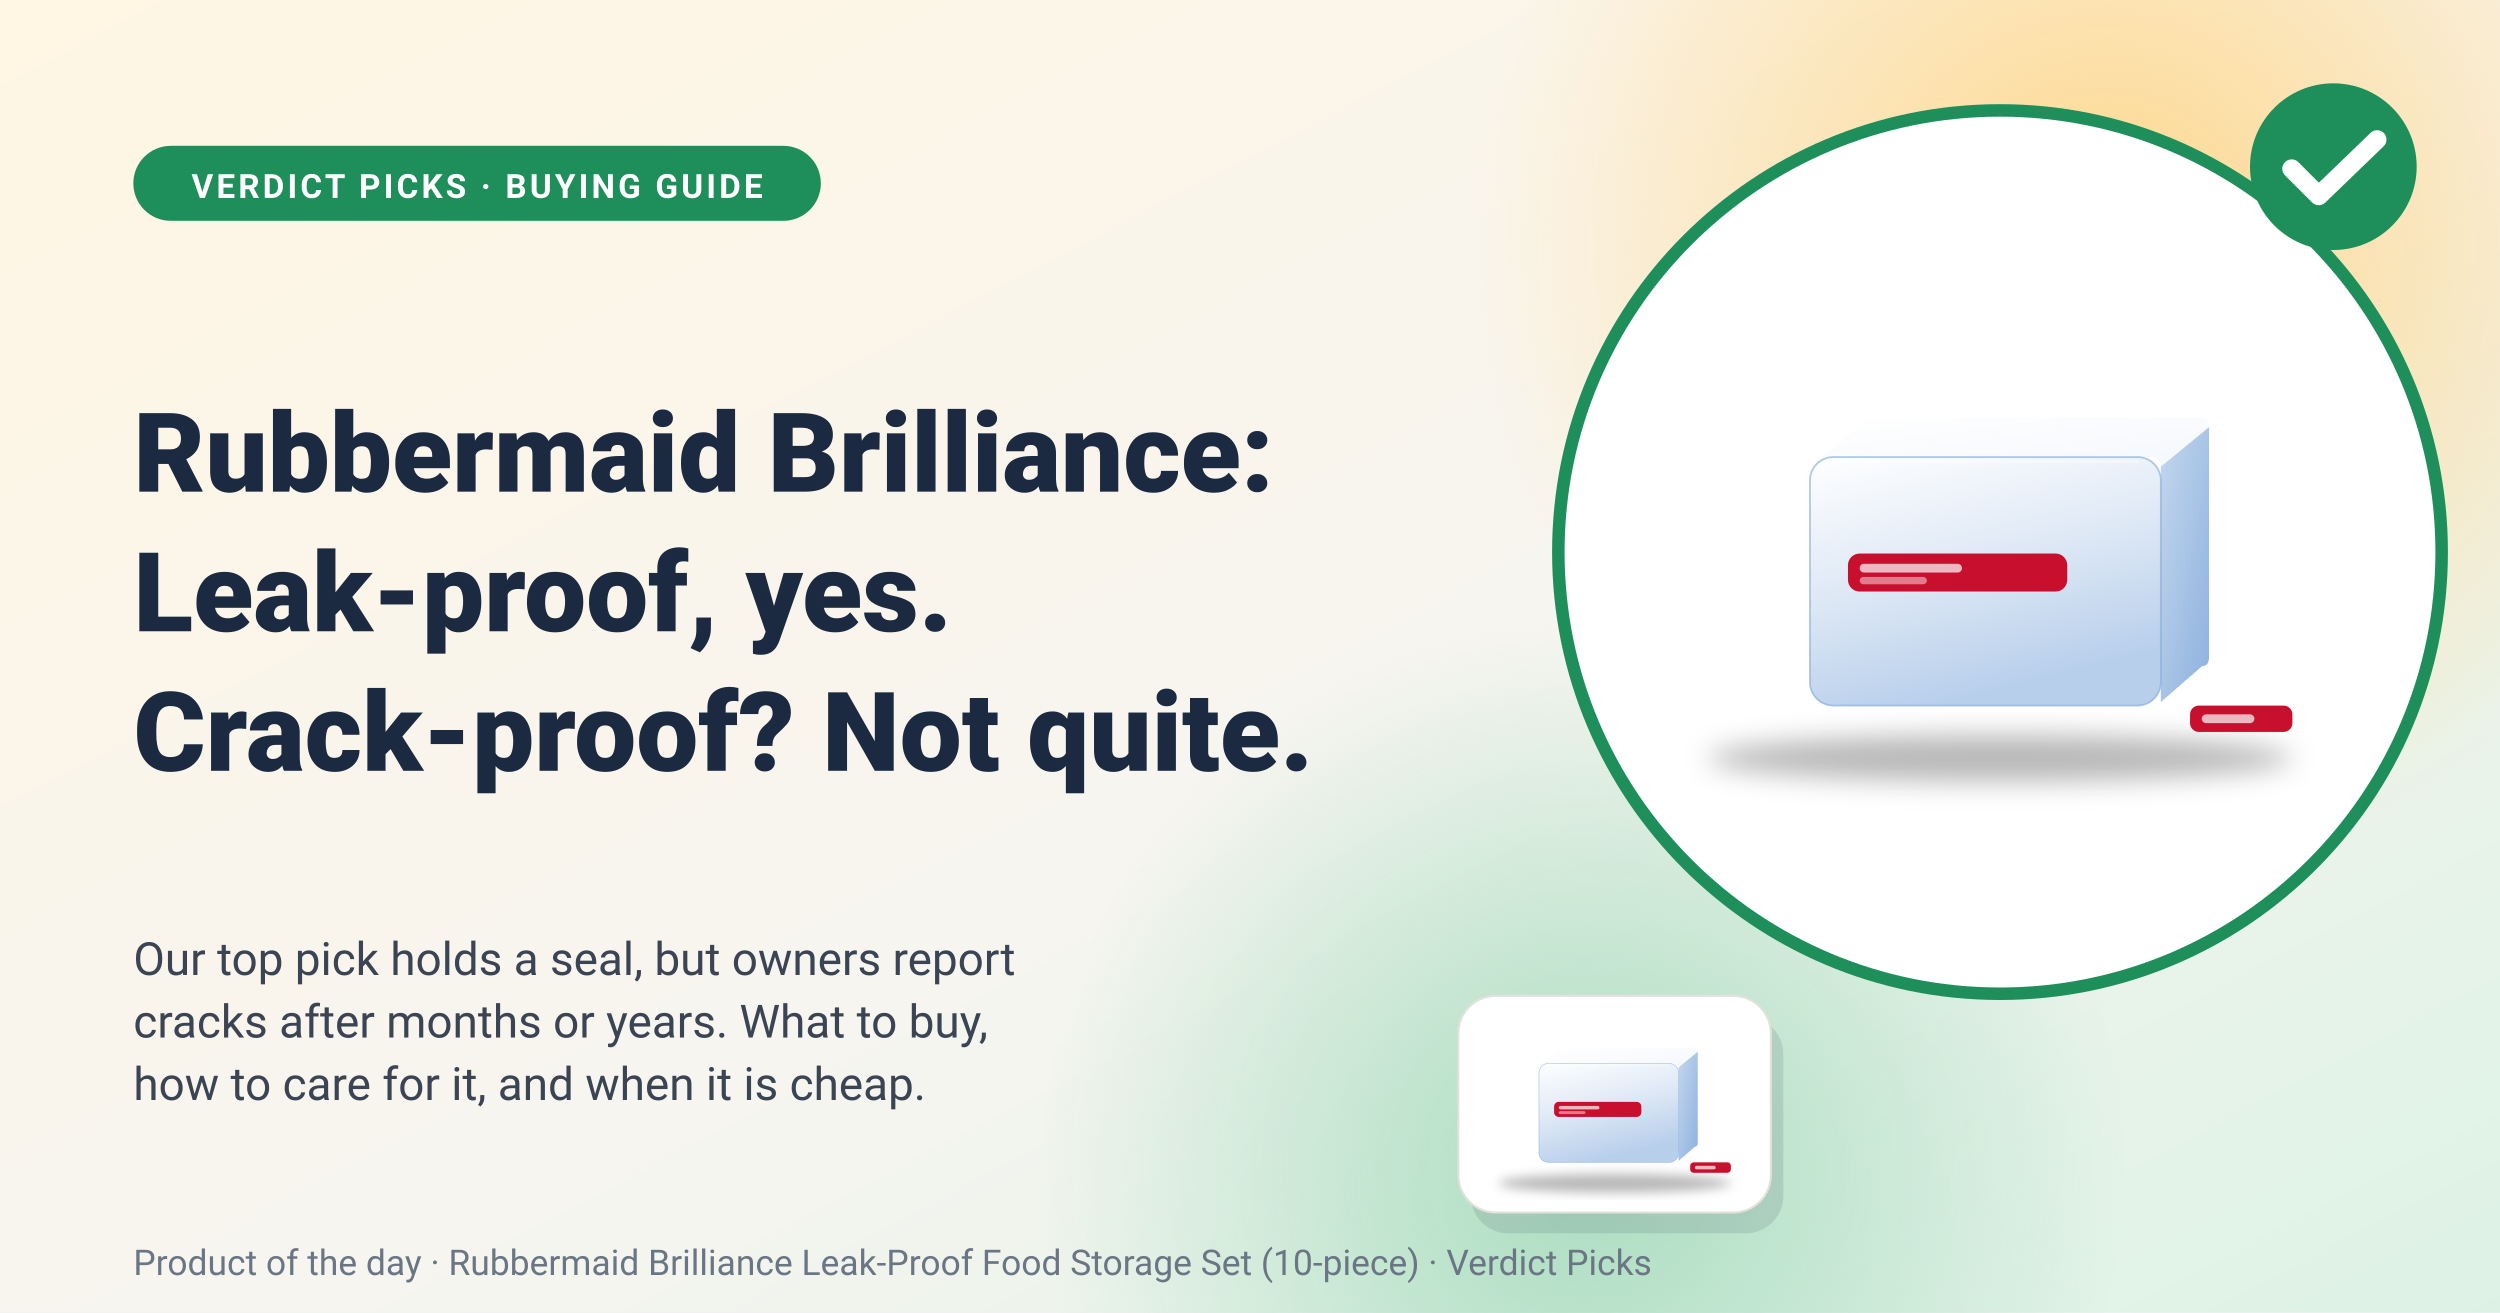
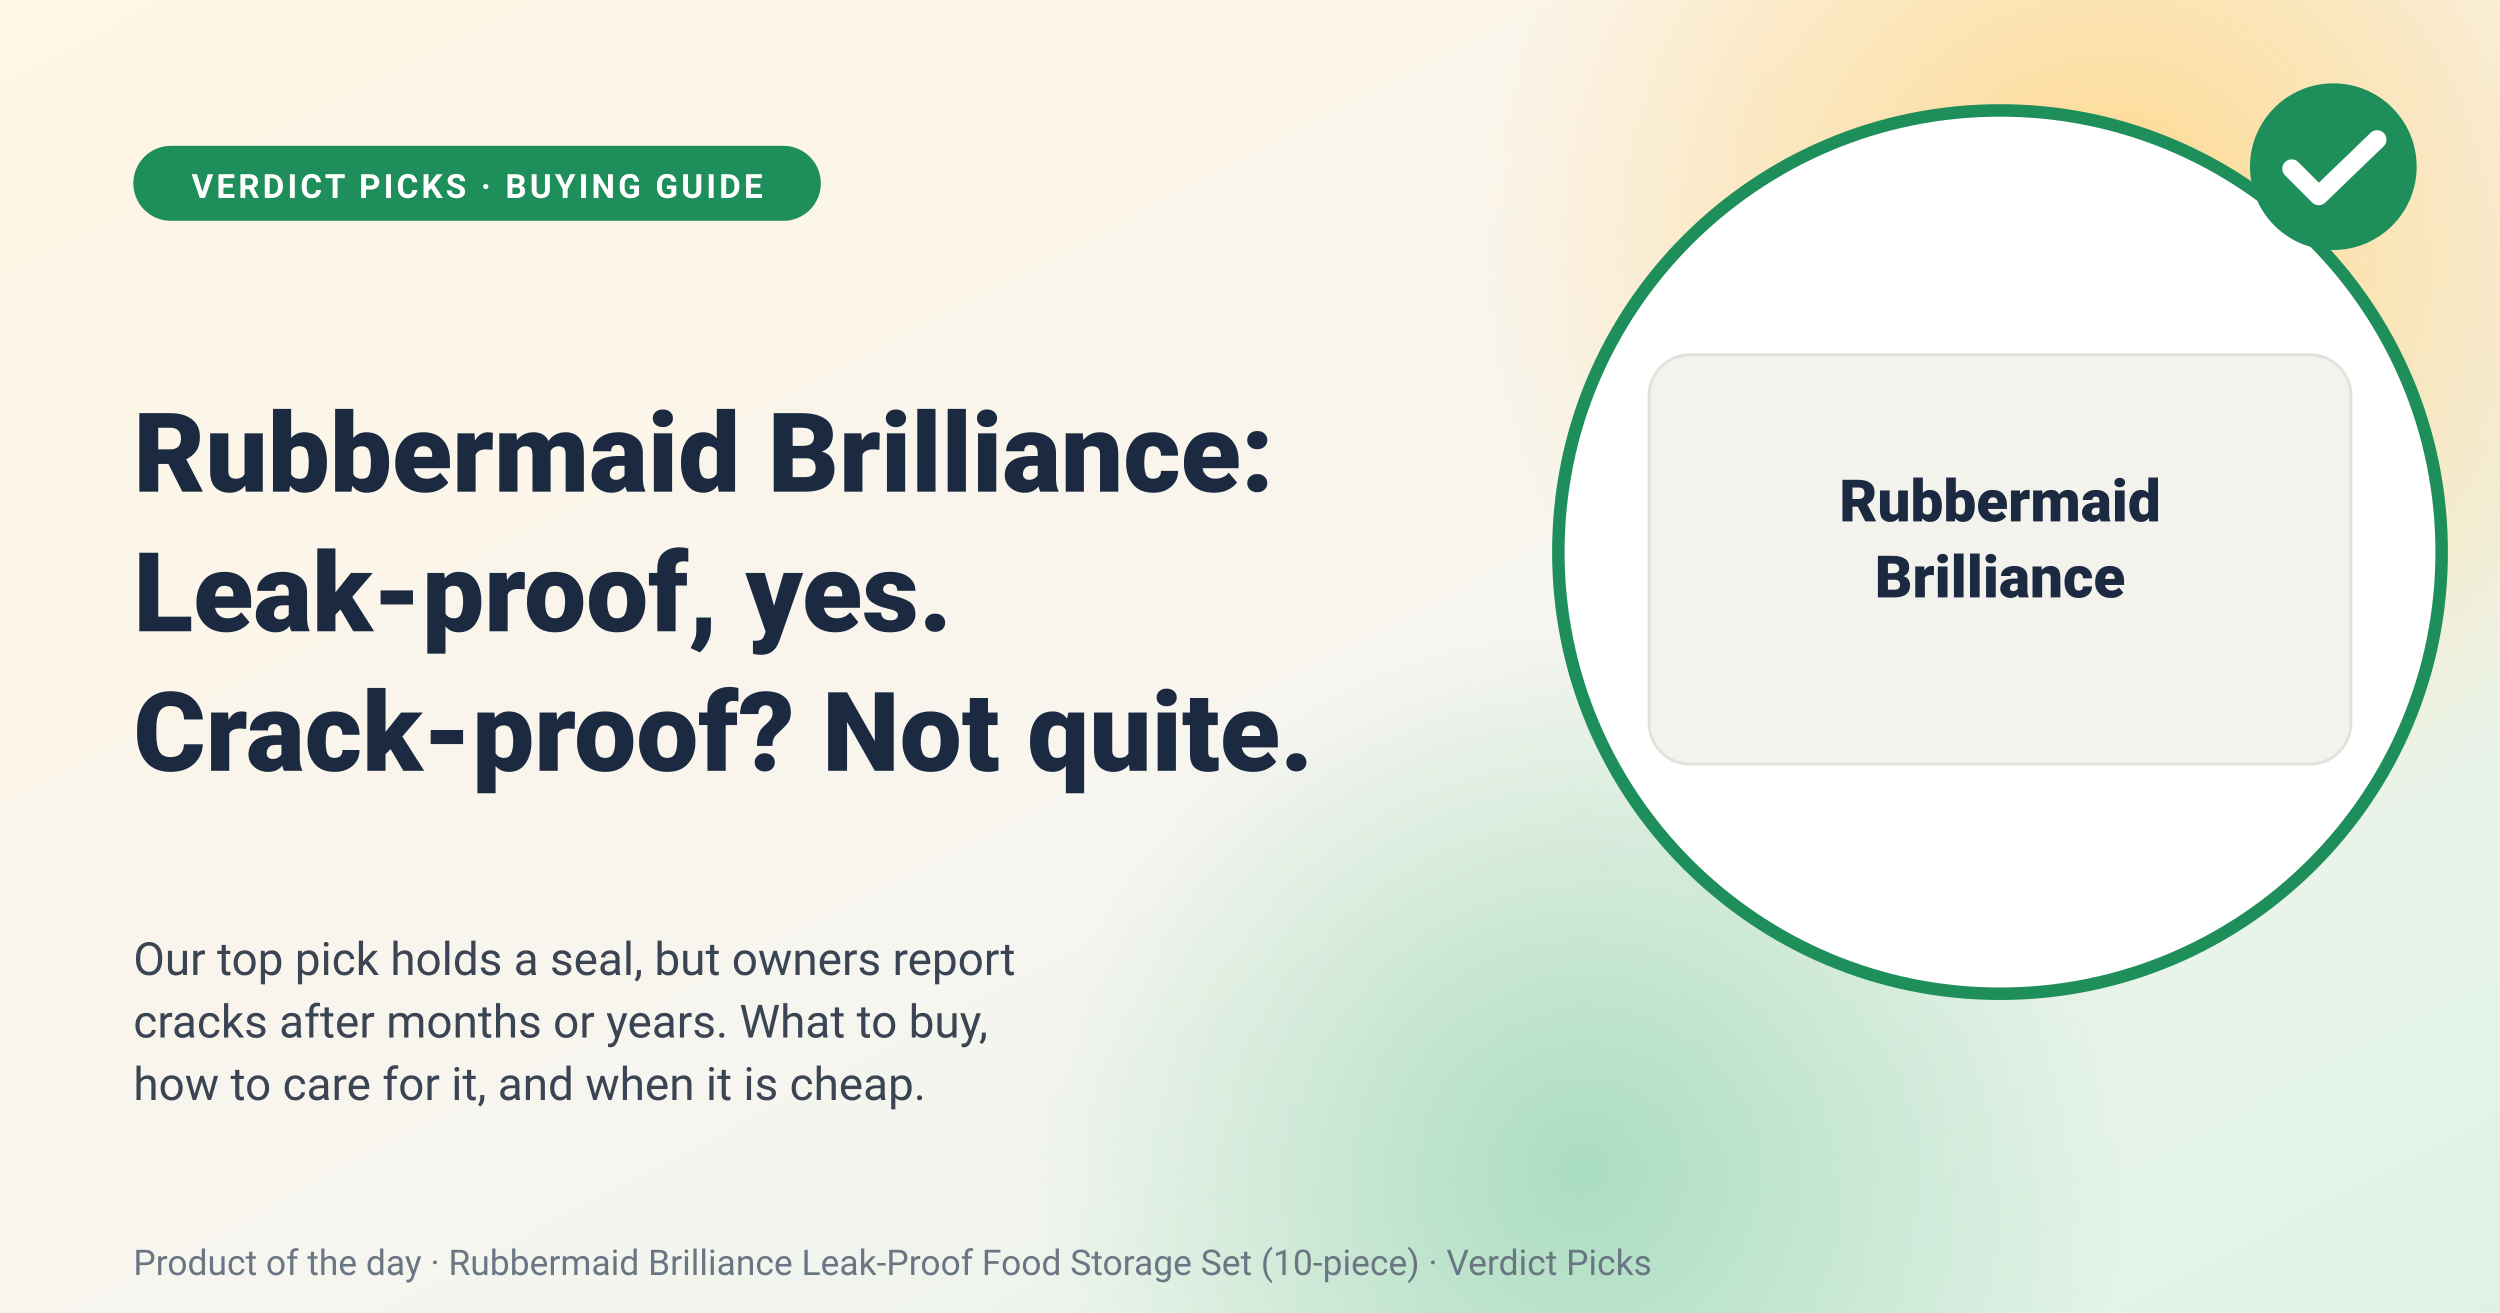
<svg xmlns="http://www.w3.org/2000/svg" viewBox="0 0 1200 630" role="img" aria-label="Rubbermaid Brilliance Leak-Proof Food Storage Set (10-piece): is it worth it, how to use it, and why Amazon is the place to buy it (Verdict Picks)">
  <defs>
    <linearGradient id="bc-bg" x1="0" y1="0" x2="1" y2="1">
      <stop offset="0" stop-color="#FFF6E3" />
      <stop offset="0.55" stop-color="#F7F5F0" />
      <stop offset="1" stop-color="#DDF2E5" />
    </linearGradient>
    <radialGradient id="bc-sun" cx="50%" cy="50%" r="50%">
      <stop offset="0" stop-color="#FFD27A" stop-opacity="0.85" />
      <stop offset="1" stop-color="#FFD27A" stop-opacity="0" />
    </radialGradient>
    <radialGradient id="bc-leaf" cx="50%" cy="50%" r="50%">
      <stop offset="0" stop-color="#8FD3AE" stop-opacity="0.7" />
      <stop offset="1" stop-color="#8FD3AE" stop-opacity="0" />
    </radialGradient>
  </defs>
  <rect width="1200" height="630" fill="url(#bc-bg)" />
  <circle cx="1010" cy="120" r="300" fill="url(#bc-sun)" />
  <circle cx="760" cy="560" r="260" fill="url(#bc-leaf)" />
  <g font-family="-apple-system,Segoe UI,Roboto,Helvetica,Arial,sans-serif">
    <rect x="64" y="70" width="330" height="36" rx="18" fill="#1E8E5A" />
    <text x="229" y="95" text-anchor="middle" font-size="16" font-weight="700" fill="#fff" letter-spacing="1.5">VERDICT PICKS · BUYING GUIDE</text>
    <text x="64" y="236" font-size="53" font-weight="800" fill="#1B2A41">Rubbermaid Brilliance:</text>
    <text x="64" y="303" font-size="53" font-weight="800" fill="#1B2A41">Leak-proof, yes.</text>
    <text x="64" y="370" font-size="53" font-weight="800" fill="#1B2A41">Crack-proof? Not quite.</text>
    <text x="64" y="468" font-size="22" fill="#3A4453">Our top pick holds a seal, but owners report</text>
    <text x="64" y="498" font-size="22" fill="#3A4453">cracks after months or years. What to buy,</text>
    <text x="64" y="528" font-size="22" fill="#3A4453">how to care for it, and when it is cheap.</text>
    <text x="64" y="612" font-size="17" fill="#6B7684">Product of the day · Rubbermaid Brilliance Leak-Proof Food Storage Set (10-piece) · Verdict Picks</text>
  </g>
  <circle cx="960" cy="265" r="212" fill="#fff" />
  <circle cx="960" cy="265" r="212" fill="none" stroke="#1E8E5A" stroke-width="6" />
  <g transform="translate(749.4737 128.1579) scale(0.7017544)">
-     <defs>
-       <radialGradient id="bchero-bg" cx="50%" cy="38%" r="72%">
-         <stop offset="0" stop-color="#ffffff" />
-         <stop offset="0.7" stop-color="#f3f3f1" />
-         <stop offset="1" stop-color="#e4e4e1" />
-       </radialGradient>
-       <filter id="bchero-blur" x="-30%" y="-80%" width="160%" height="300%">
-         <feGaussianBlur stdDeviation="9" />
-       </filter>
-       <filter id="bchero-soft" x="-20%" y="-20%" width="140%" height="140%">
-         <feGaussianBlur stdDeviation="2.2" />
-       </filter>
-       <filter id="bchero-glow" x="-50%" y="-50%" width="200%" height="200%">
-         <feGaussianBlur stdDeviation="5" />
-       </filter>
-       <linearGradient id="bchero-front" x1="0" y1="0" x2="0.35" y2="1">
-         <stop offset="0" stop-color="#ffffff" />
-         <stop offset="0.55" stop-color="#DCE7F5" />
-         <stop offset="1" stop-color="#b8cfeb" />
-       </linearGradient>
-       <linearGradient id="bchero-side" x1="0" y1="0" x2="1" y2="1">
-         <stop offset="0" stop-color="#c4d7ee" />
-         <stop offset="1" stop-color="#8db1de" />
-       </linearGradient>
-       <linearGradient id="bchero-top" x1="0" y1="0" x2="1" y2="1">
-         <stop offset="0" stop-color="#ffffff" />
-         <stop offset="1" stop-color="#f4f7fc" />
-       </linearGradient>
-       <radialGradient id="bchero-dome" cx="38%" cy="32%" r="75%">
-         <stop offset="0" stop-color="#ffffff" />
-         <stop offset="0.6" stop-color="#DCE7F5" />
-         <stop offset="1" stop-color="#a4c1e5" />
-       </radialGradient>
-       <linearGradient id="bchero-gloss" x1="0" y1="0" x2="1" y2="1">
-         <stop offset="0" stop-color="#ffffff" stop-opacity="0.55" />
-         <stop offset="0.5" stop-color="#ffffff" stop-opacity="0.05" />
-         <stop offset="1" stop-color="#ffffff" stop-opacity="0" />
-       </linearGradient>
-       <linearGradient id="bchero-screen" x1="0" y1="0" x2="1" y2="1">
-         <stop offset="0" stop-color="#1d2a3a" />
-         <stop offset="1" stop-color="#060a10" />
-       </linearGradient>
-       <linearGradient id="bchero-metal" x1="0" y1="0" x2="1" y2="0">
-         <stop offset="0" stop-color="#d9d9d6" />
-         <stop offset="0.35" stop-color="#f4f4f2" />
-         <stop offset="0.65" stop-color="#bdbdb9" />
-         <stop offset="1" stop-color="#e6e6e3" />
-       </linearGradient>
-       <linearGradient id="bchero-accent" x1="0" y1="0" x2="0" y2="1">
-         <stop offset="0" stop-color="#ef3654" />
-         <stop offset="1" stop-color="#8f0b21" />
-       </linearGradient>
-       <linearGradient id="bchero-lens" x1="0" y1="0" x2="1" y2="1">
-         <stop offset="0" stop-color="#5a6470" />
-         <stop offset="0.45" stop-color="#1c2129" />
-         <stop offset="0.55" stop-color="#2b323c" />
-         <stop offset="1" stop-color="#0c0f14" />
-       </linearGradient>
-     </defs>
-     <ellipse cx="300" cy="336" rx="200" ry="16" fill="#000" opacity="0.28" filter="url(#bchero-blur)" />
-     <path d="M 410 136.4 L 443.0 109.4 L 443.0 266.6 Q 443.0 273.0 438.2 273.0 L 410 297.6 Z" fill="url(#bchero-side)" />
-     <path d="M 178.0 130 L 211.0 103.0 L 438.2 103.0 Q 443.0 103.0 443.0 109.4 L 410 136.4 Q 410 130 402.0 130 Z" fill="url(#bchero-top)" />
-     <rect x="170" y="130" width="240" height="170" rx="16" fill="url(#bchero-front)" />
-     <rect x="170" y="130" width="240" height="170" rx="16" fill="none" stroke="#79a3d9" stroke-width="1.2" opacity="0.6" />
-     <path d="M 186 133 L 394 133" stroke="#fff" stroke-opacity="0.35" stroke-width="2" stroke-linecap="round" />
-     <rect x="196" y="196" width="150" height="26" rx="8" fill="#C8102E" />
-     <rect x="204" y="203" width="70" height="6" rx="3" fill="#fff" opacity="0.7" />
-     <rect x="204" y="212" width="46" height="5" rx="2.5" fill="#fff" opacity="0.45" />
-     <rect x="430" y="300" width="70" height="18" rx="6" fill="#C8102E" />
-     <rect x="438" y="306" width="36" height="6" rx="3" fill="#fff" opacity="0.7" />
-   </g>
-   <g transform="translate(700 478)">
-     <rect x="6" y="10" width="150" height="104" rx="18" fill="#1B2A41" opacity="0.12" />
-     <rect width="150" height="104" rx="18" fill="#fff" />
-     <rect width="150" height="104" rx="18" fill="none" stroke="#E3E1DB" />
-     <svg x="8" y="6" width="134" height="92" viewBox="60 40 480 320" preserveAspectRatio="xMidYMid meet">
-       <g transform="translate(0 0) scale(1.0)">
-         <defs>
-           <radialGradient id="crubbermaid-brilliance-bg" cx="50%" cy="38%" r="72%">
-             <stop offset="0" stop-color="#ffffff" />
-             <stop offset="0.7" stop-color="#f3f3f1" />
-             <stop offset="1" stop-color="#e4e4e1" />
-           </radialGradient>
-           <filter id="crubbermaid-brilliance-blur" x="-30%" y="-80%" width="160%" height="300%">
-             <feGaussianBlur stdDeviation="9" />
-           </filter>
-           <filter id="crubbermaid-brilliance-soft" x="-20%" y="-20%" width="140%" height="140%">
-             <feGaussianBlur stdDeviation="2.2" />
-           </filter>
-           <filter id="crubbermaid-brilliance-glow" x="-50%" y="-50%" width="200%" height="200%">
-             <feGaussianBlur stdDeviation="5" />
-           </filter>
-           <linearGradient id="crubbermaid-brilliance-front" x1="0" y1="0" x2="0.35" y2="1">
-             <stop offset="0" stop-color="#ffffff" />
-             <stop offset="0.55" stop-color="#DCE7F5" />
-             <stop offset="1" stop-color="#b8cfeb" />
-           </linearGradient>
-           <linearGradient id="crubbermaid-brilliance-side" x1="0" y1="0" x2="1" y2="1">
-             <stop offset="0" stop-color="#c4d7ee" />
-             <stop offset="1" stop-color="#8db1de" />
-           </linearGradient>
-           <linearGradient id="crubbermaid-brilliance-top" x1="0" y1="0" x2="1" y2="1">
-             <stop offset="0" stop-color="#ffffff" />
-             <stop offset="1" stop-color="#f4f7fc" />
-           </linearGradient>
-           <radialGradient id="crubbermaid-brilliance-dome" cx="38%" cy="32%" r="75%">
-             <stop offset="0" stop-color="#ffffff" />
-             <stop offset="0.6" stop-color="#DCE7F5" />
-             <stop offset="1" stop-color="#a4c1e5" />
-           </radialGradient>
-           <linearGradient id="crubbermaid-brilliance-gloss" x1="0" y1="0" x2="1" y2="1">
-             <stop offset="0" stop-color="#ffffff" stop-opacity="0.55" />
-             <stop offset="0.5" stop-color="#ffffff" stop-opacity="0.05" />
-             <stop offset="1" stop-color="#ffffff" stop-opacity="0" />
-           </linearGradient>
-           <linearGradient id="crubbermaid-brilliance-screen" x1="0" y1="0" x2="1" y2="1">
-             <stop offset="0" stop-color="#1d2a3a" />
-             <stop offset="1" stop-color="#060a10" />
-           </linearGradient>
-           <linearGradient id="crubbermaid-brilliance-metal" x1="0" y1="0" x2="1" y2="0">
-             <stop offset="0" stop-color="#d9d9d6" />
-             <stop offset="0.35" stop-color="#f4f4f2" />
-             <stop offset="0.65" stop-color="#bdbdb9" />
-             <stop offset="1" stop-color="#e6e6e3" />
-           </linearGradient>
-           <linearGradient id="crubbermaid-brilliance-accent" x1="0" y1="0" x2="0" y2="1">
-             <stop offset="0" stop-color="#ef3654" />
-             <stop offset="1" stop-color="#8f0b21" />
-           </linearGradient>
-           <linearGradient id="crubbermaid-brilliance-lens" x1="0" y1="0" x2="1" y2="1">
-             <stop offset="0" stop-color="#5a6470" />
-             <stop offset="0.45" stop-color="#1c2129" />
-             <stop offset="0.55" stop-color="#2b323c" />
-             <stop offset="1" stop-color="#0c0f14" />
-           </linearGradient>
-         </defs>
-         <ellipse cx="300" cy="336" rx="200" ry="16" fill="#000" opacity="0.28" filter="url(#crubbermaid-brilliance-blur)" />
-         <path d="M 410 136.4 L 443.0 109.4 L 443.0 266.6 Q 443.0 273.0 438.2 273.0 L 410 297.6 Z" fill="url(#crubbermaid-brilliance-side)" />
-         <path d="M 178.0 130 L 211.0 103.0 L 438.2 103.0 Q 443.0 103.0 443.0 109.4 L 410 136.4 Q 410 130 402.0 130 Z" fill="url(#crubbermaid-brilliance-top)" />
-         <rect x="170" y="130" width="240" height="170" rx="16" fill="url(#crubbermaid-brilliance-front)" />
-         <rect x="170" y="130" width="240" height="170" rx="16" fill="none" stroke="#79a3d9" stroke-width="1.2" opacity="0.6" />
-         <path d="M 186 133 L 394 133" stroke="#fff" stroke-opacity="0.35" stroke-width="2" stroke-linecap="round" />
-         <rect x="196" y="196" width="150" height="26" rx="8" fill="#C8102E" />
-         <rect x="204" y="203" width="70" height="6" rx="3" fill="#fff" opacity="0.7" />
-         <rect x="204" y="212" width="46" height="5" rx="2.5" fill="#fff" opacity="0.45" />
-         <rect x="430" y="300" width="70" height="18" rx="6" fill="#C8102E" />
-         <rect x="438" y="306" width="36" height="6" rx="3" fill="#fff" opacity="0.7" />
-       </g>
-     </svg>
+     <rect x="60" y="60" width="480" height="280" rx="28" fill="#F4F2EC" />
+     <rect x="60" y="60" width="480" height="280" rx="28" fill="none" stroke="#E3E1DB" stroke-width="2" />
+     <g font-family="-apple-system,Segoe UI,Roboto,Helvetica,Arial,sans-serif">
+       <text x="300" y="174" text-anchor="middle" font-size="40" font-weight="800" fill="#1B2A41">Rubbermaid</text>
+       <text x="300" y="226" text-anchor="middle" font-size="40" font-weight="800" fill="#1B2A41">Brilliance</text>
+     </g>
  </g>
  <circle cx="1120" cy="80" r="40" fill="#1E8E5A" />
  <path d="M 1100 81 L 1113 94 L 1141 67" fill="none" stroke="#fff" stroke-width="9" stroke-linecap="round" stroke-linejoin="round" />
</svg>
